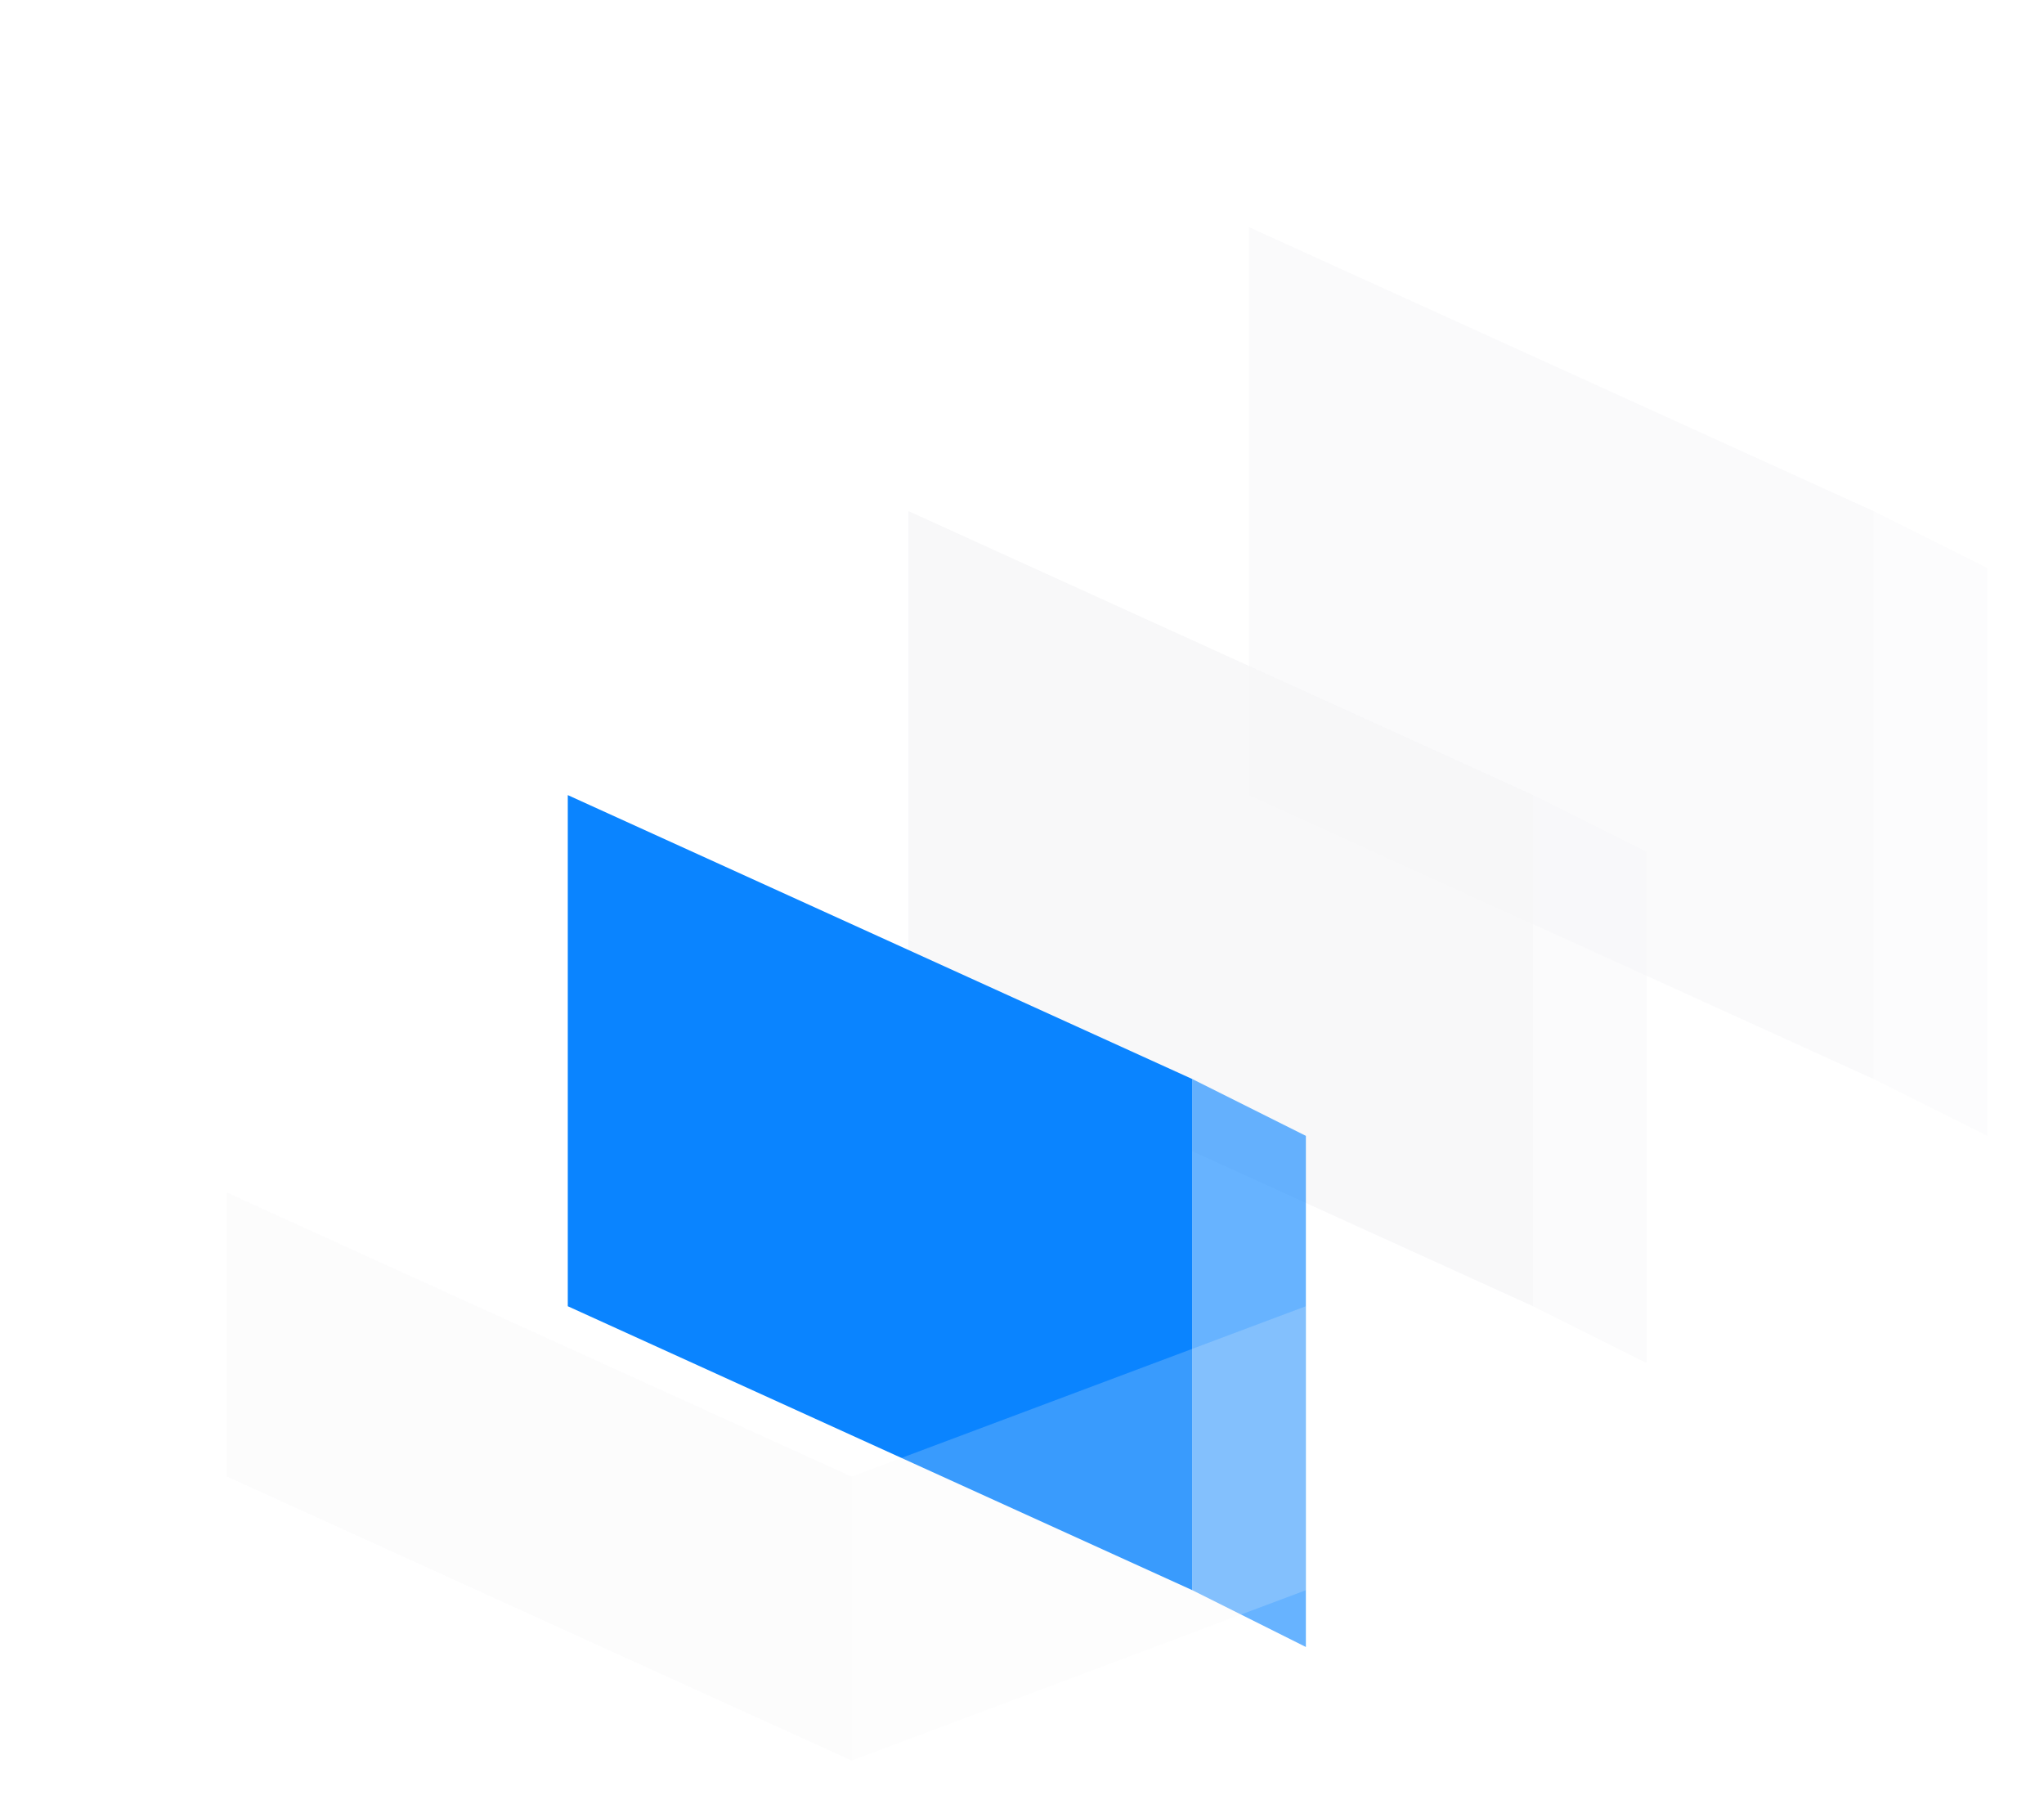
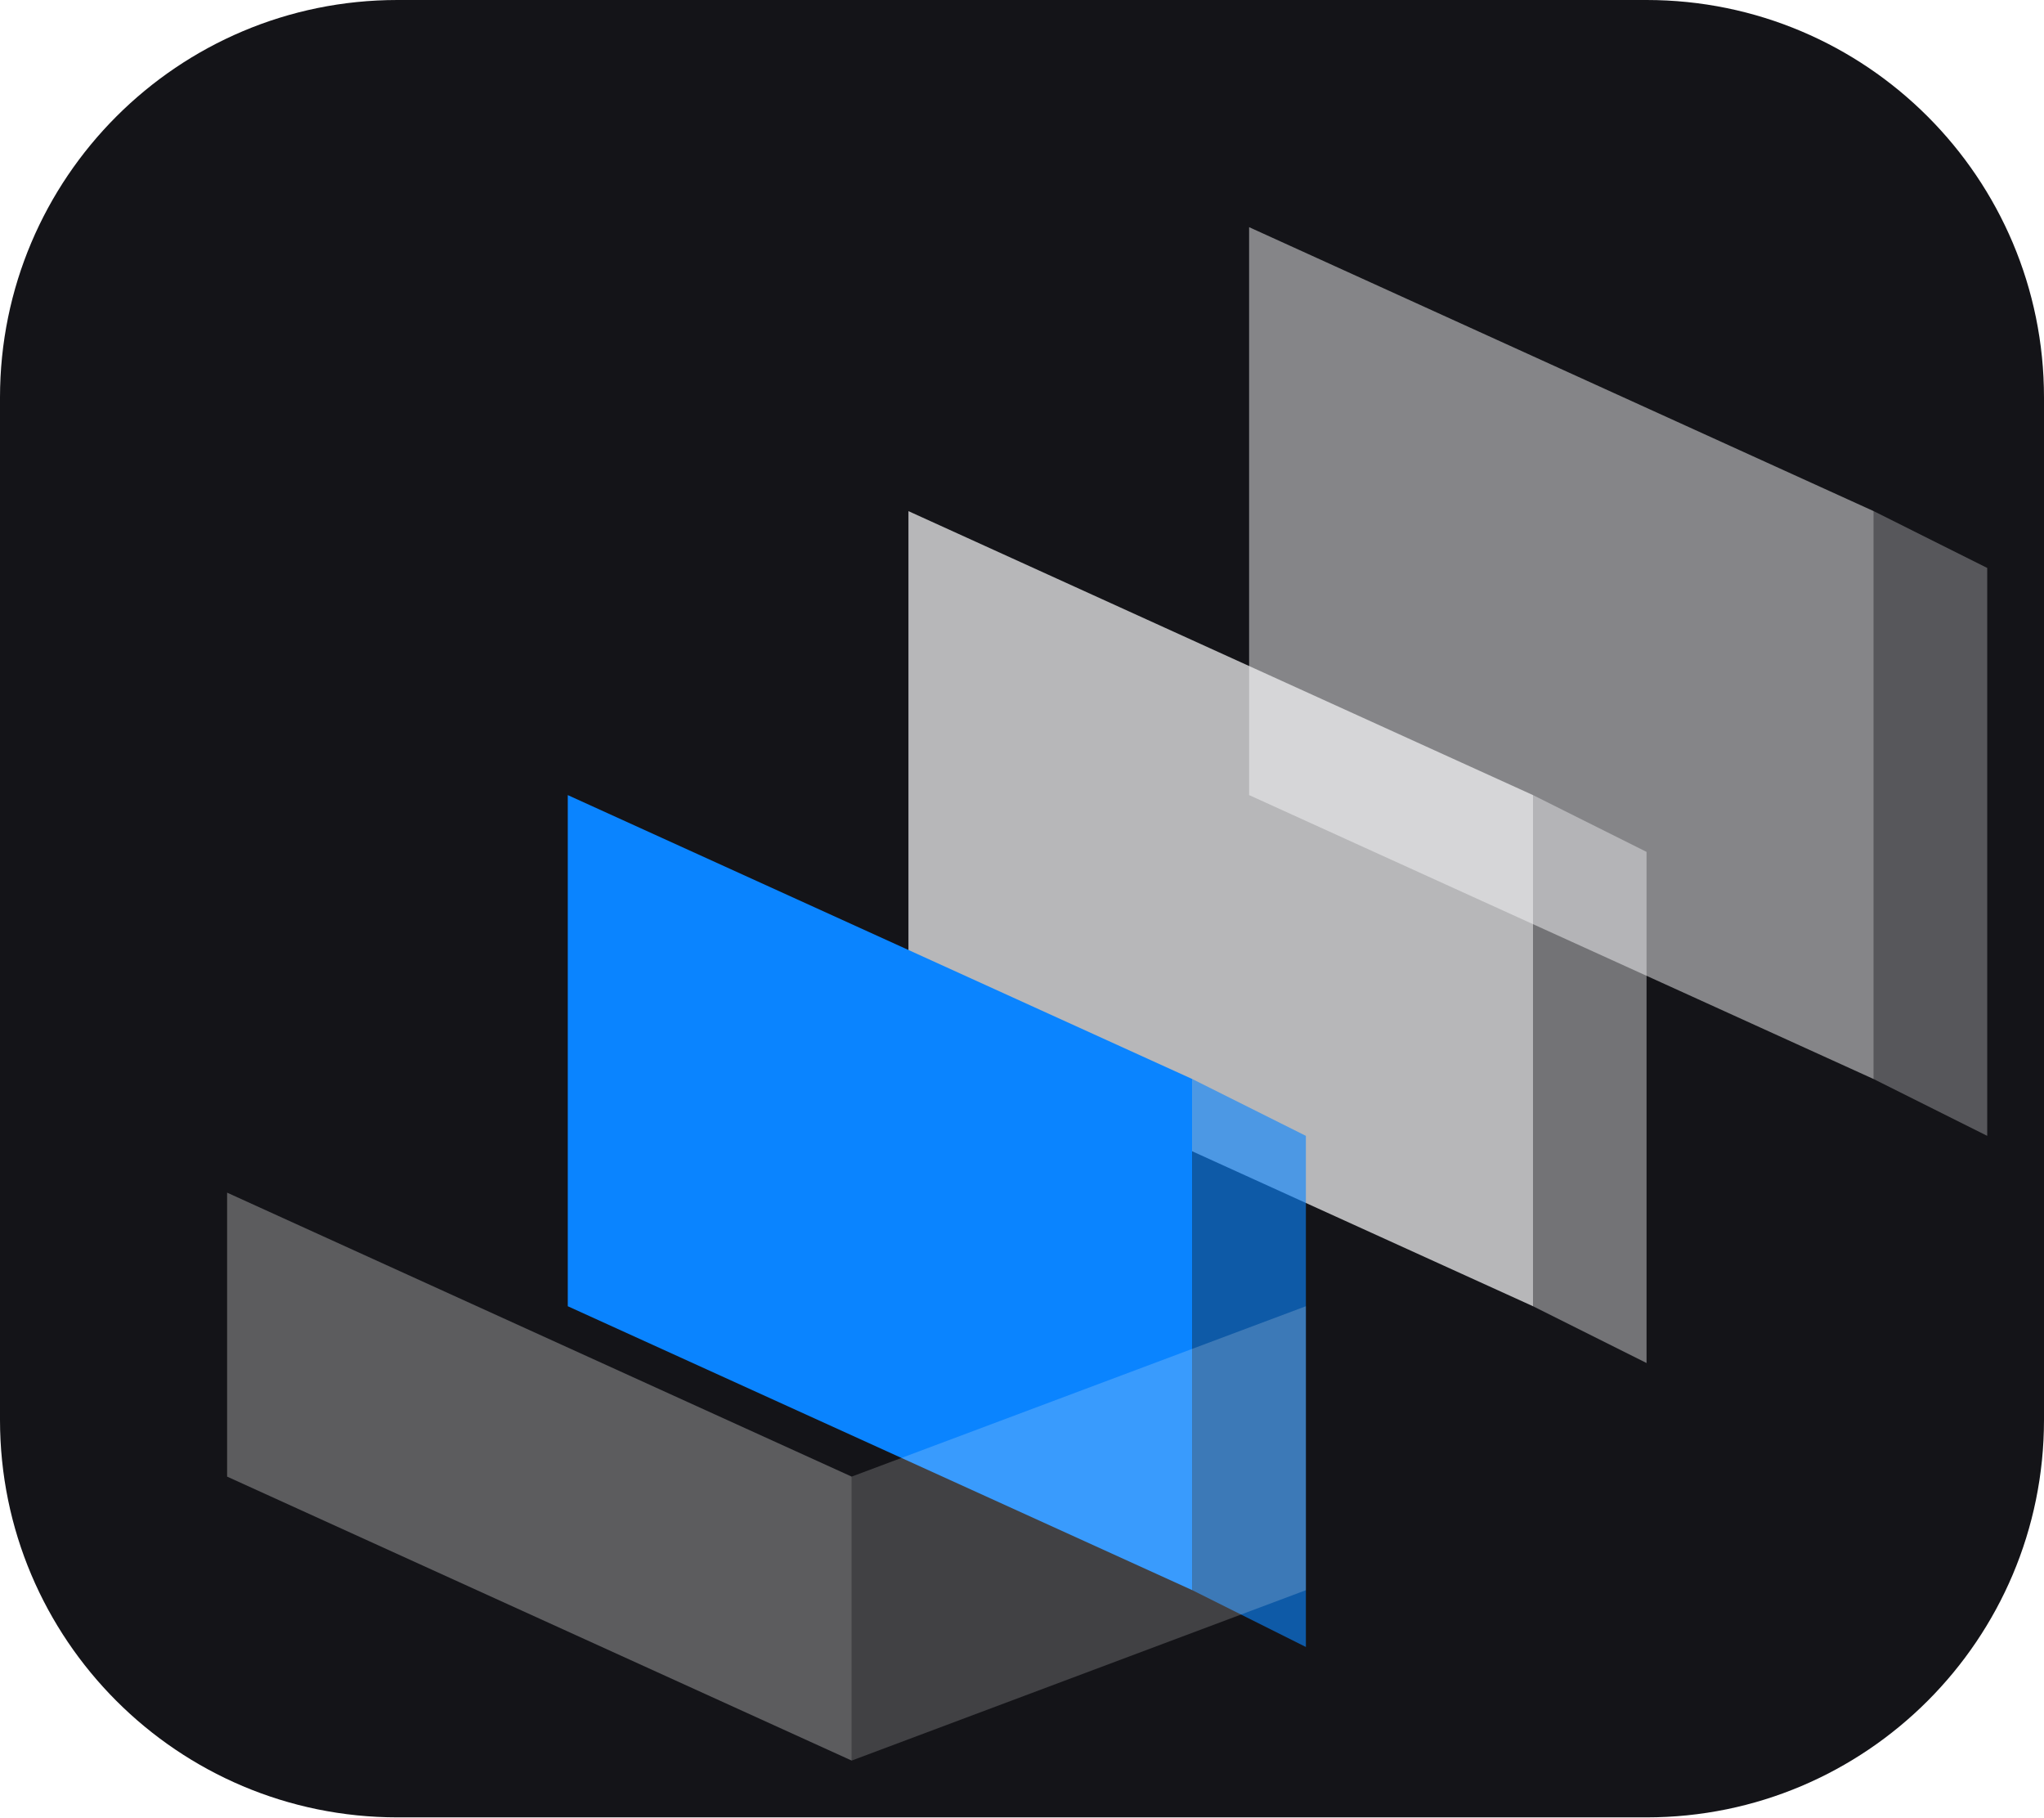
<svg xmlns="http://www.w3.org/2000/svg" viewBox="0 0 36 32" role="img" aria-label="A.R.C.H.I.V.E">
+   <rect width="36" height="32" rx="7" fill="#141418" />
  <path d="M 22 4 L 33 9 L 33 19 L 22 14 Z" fill="#f5f5f7" opacity="0.5" />
  <path d="M 33 9 L 35 10 L 35 20 L 33 19 Z" fill="#f5f5f7" opacity="0.3" />
  <path d="M 16 9 L 27 14 L 27 23 L 16 18 Z" fill="#f5f5f7" opacity="0.72" />
  <path d="M 27 14 L 29 15 L 29 24 L 27 23 Z" fill="#f5f5f7" opacity="0.42" />
  <path d="M 10 14 L 21 19 L 21 28 L 10 23 Z" fill="#0a84ff" />
  <path d="M 21 19 L 23 20 L 23 29 L 21 28 Z" fill="#0a84ff" opacity="0.62" />
  <path d="M 4 21 L 15 26 L 15 31 L 4 26 Z" fill="#f5f5f7" opacity="0.32" />
  <path d="M 15 26 L 23 23 L 23 28 L 15 31 Z" fill="#f5f5f7" opacity="0.2" />
</svg>
